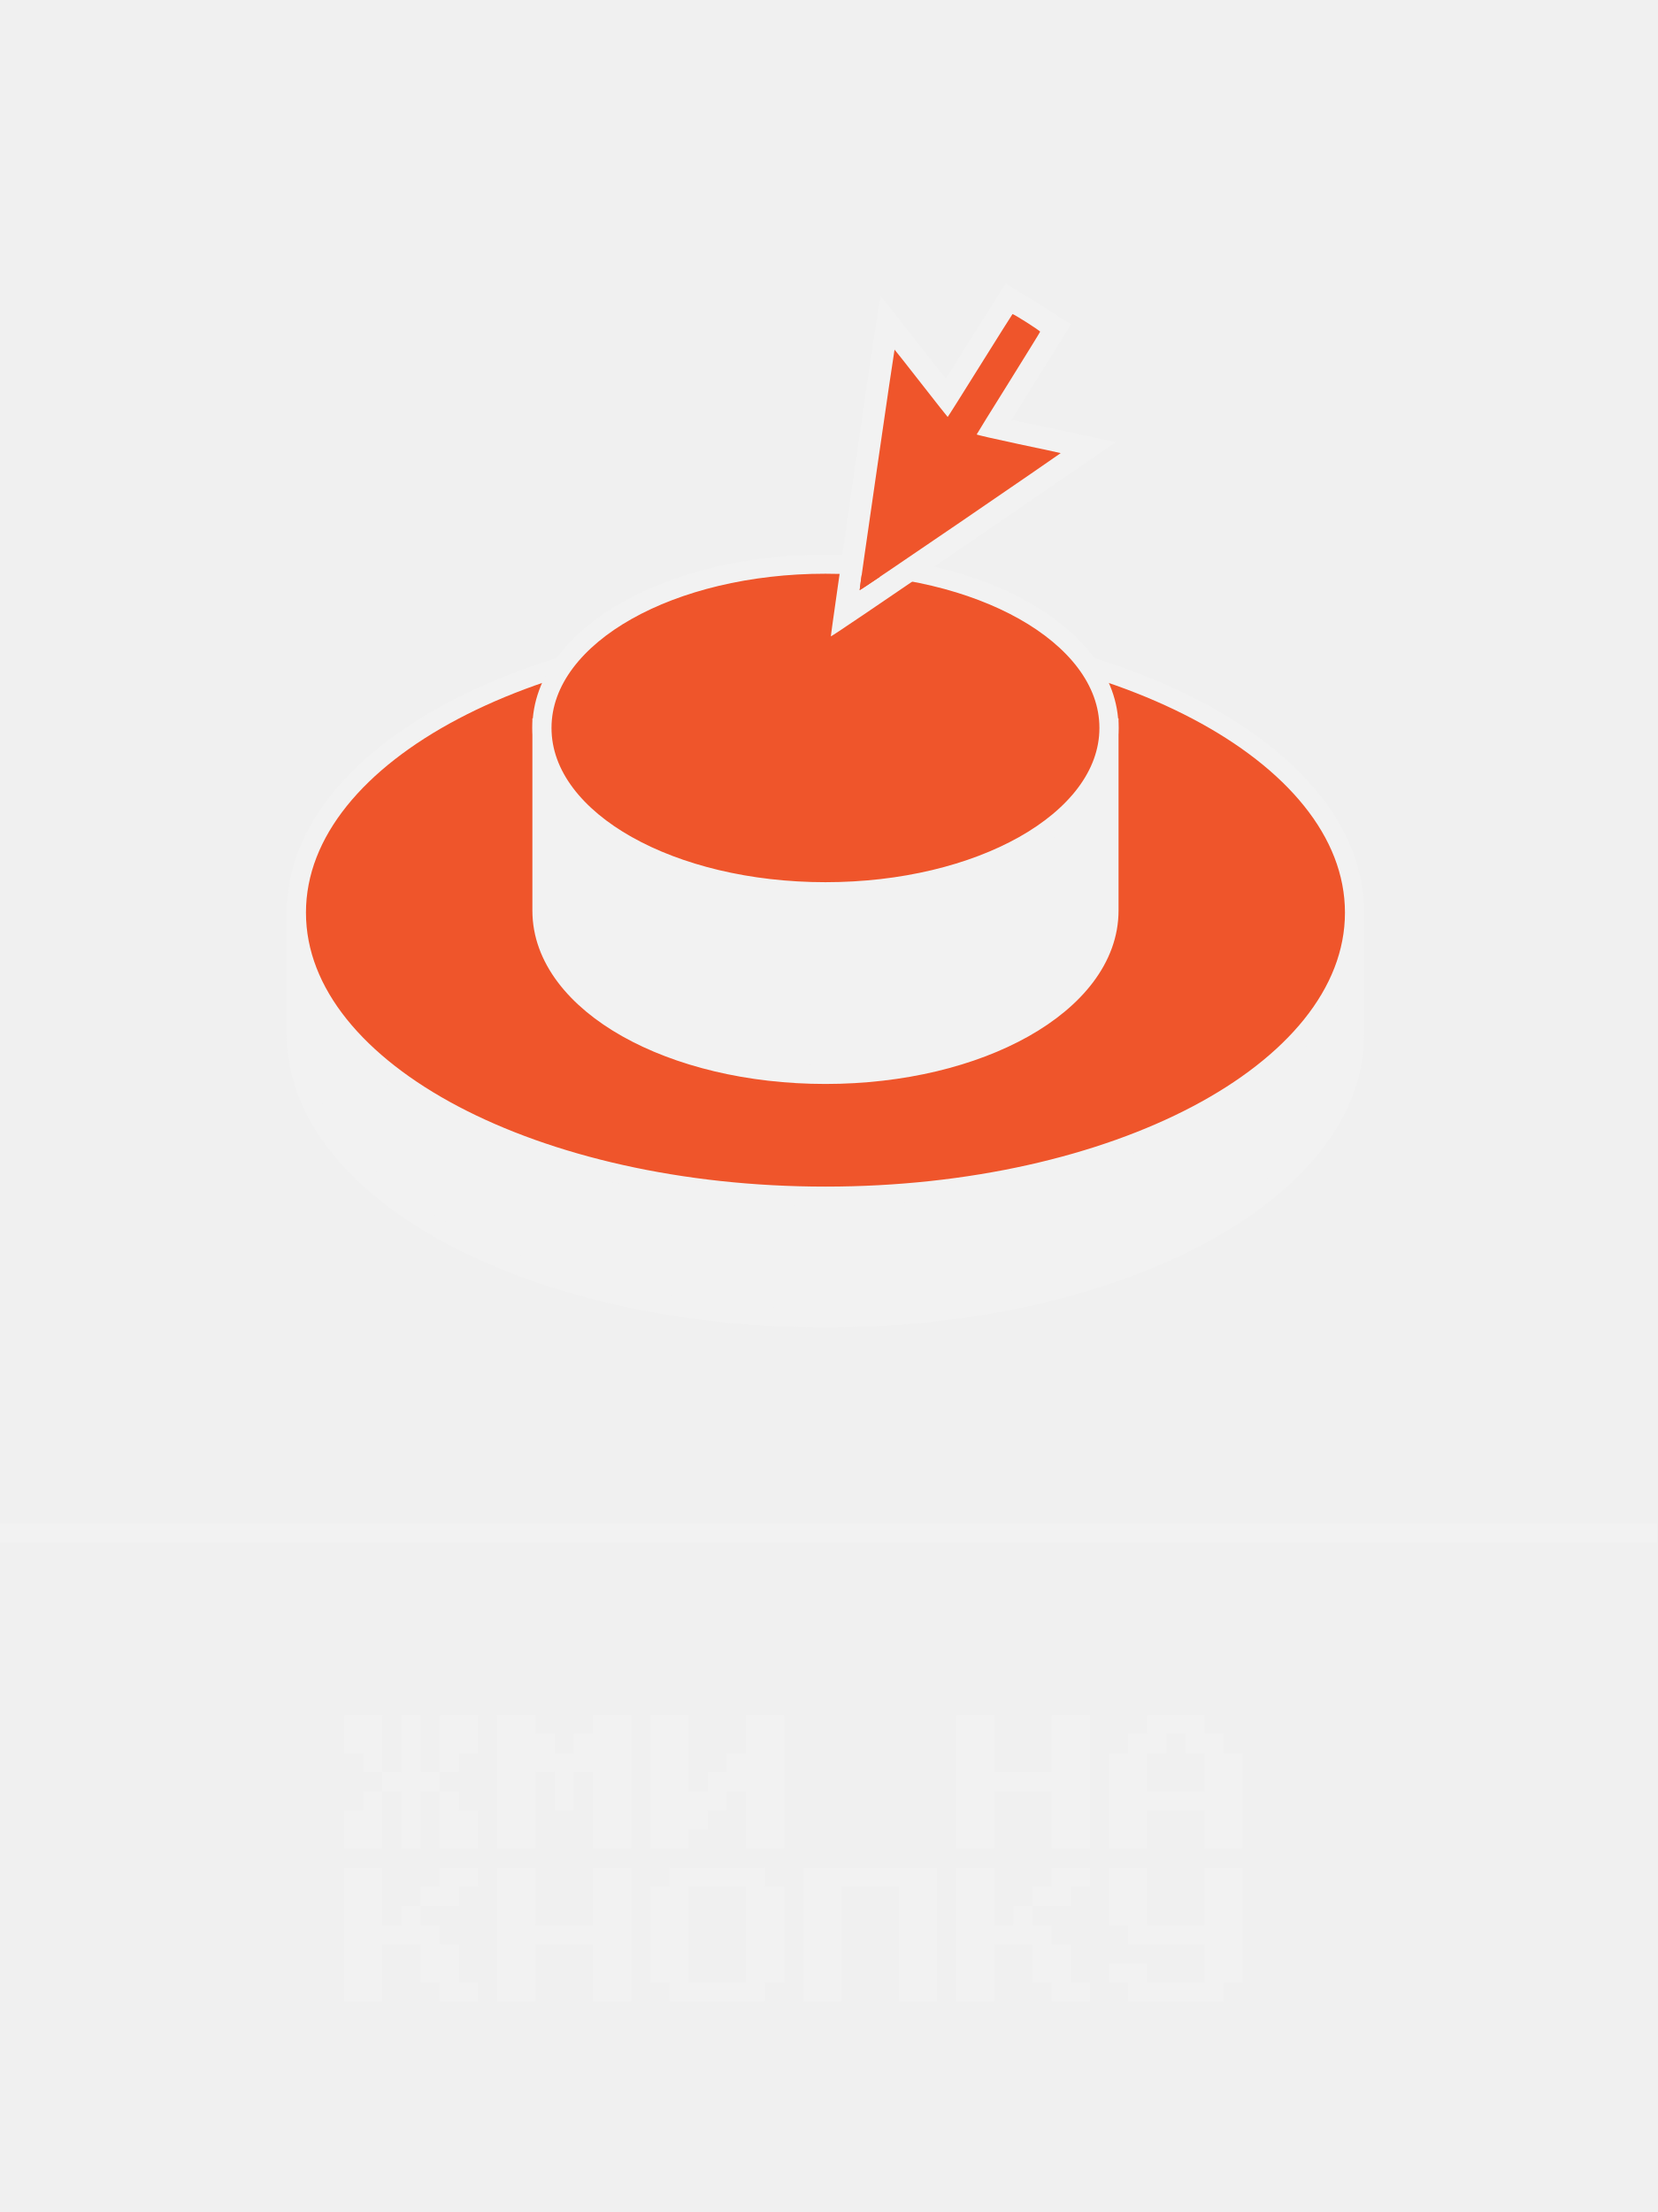
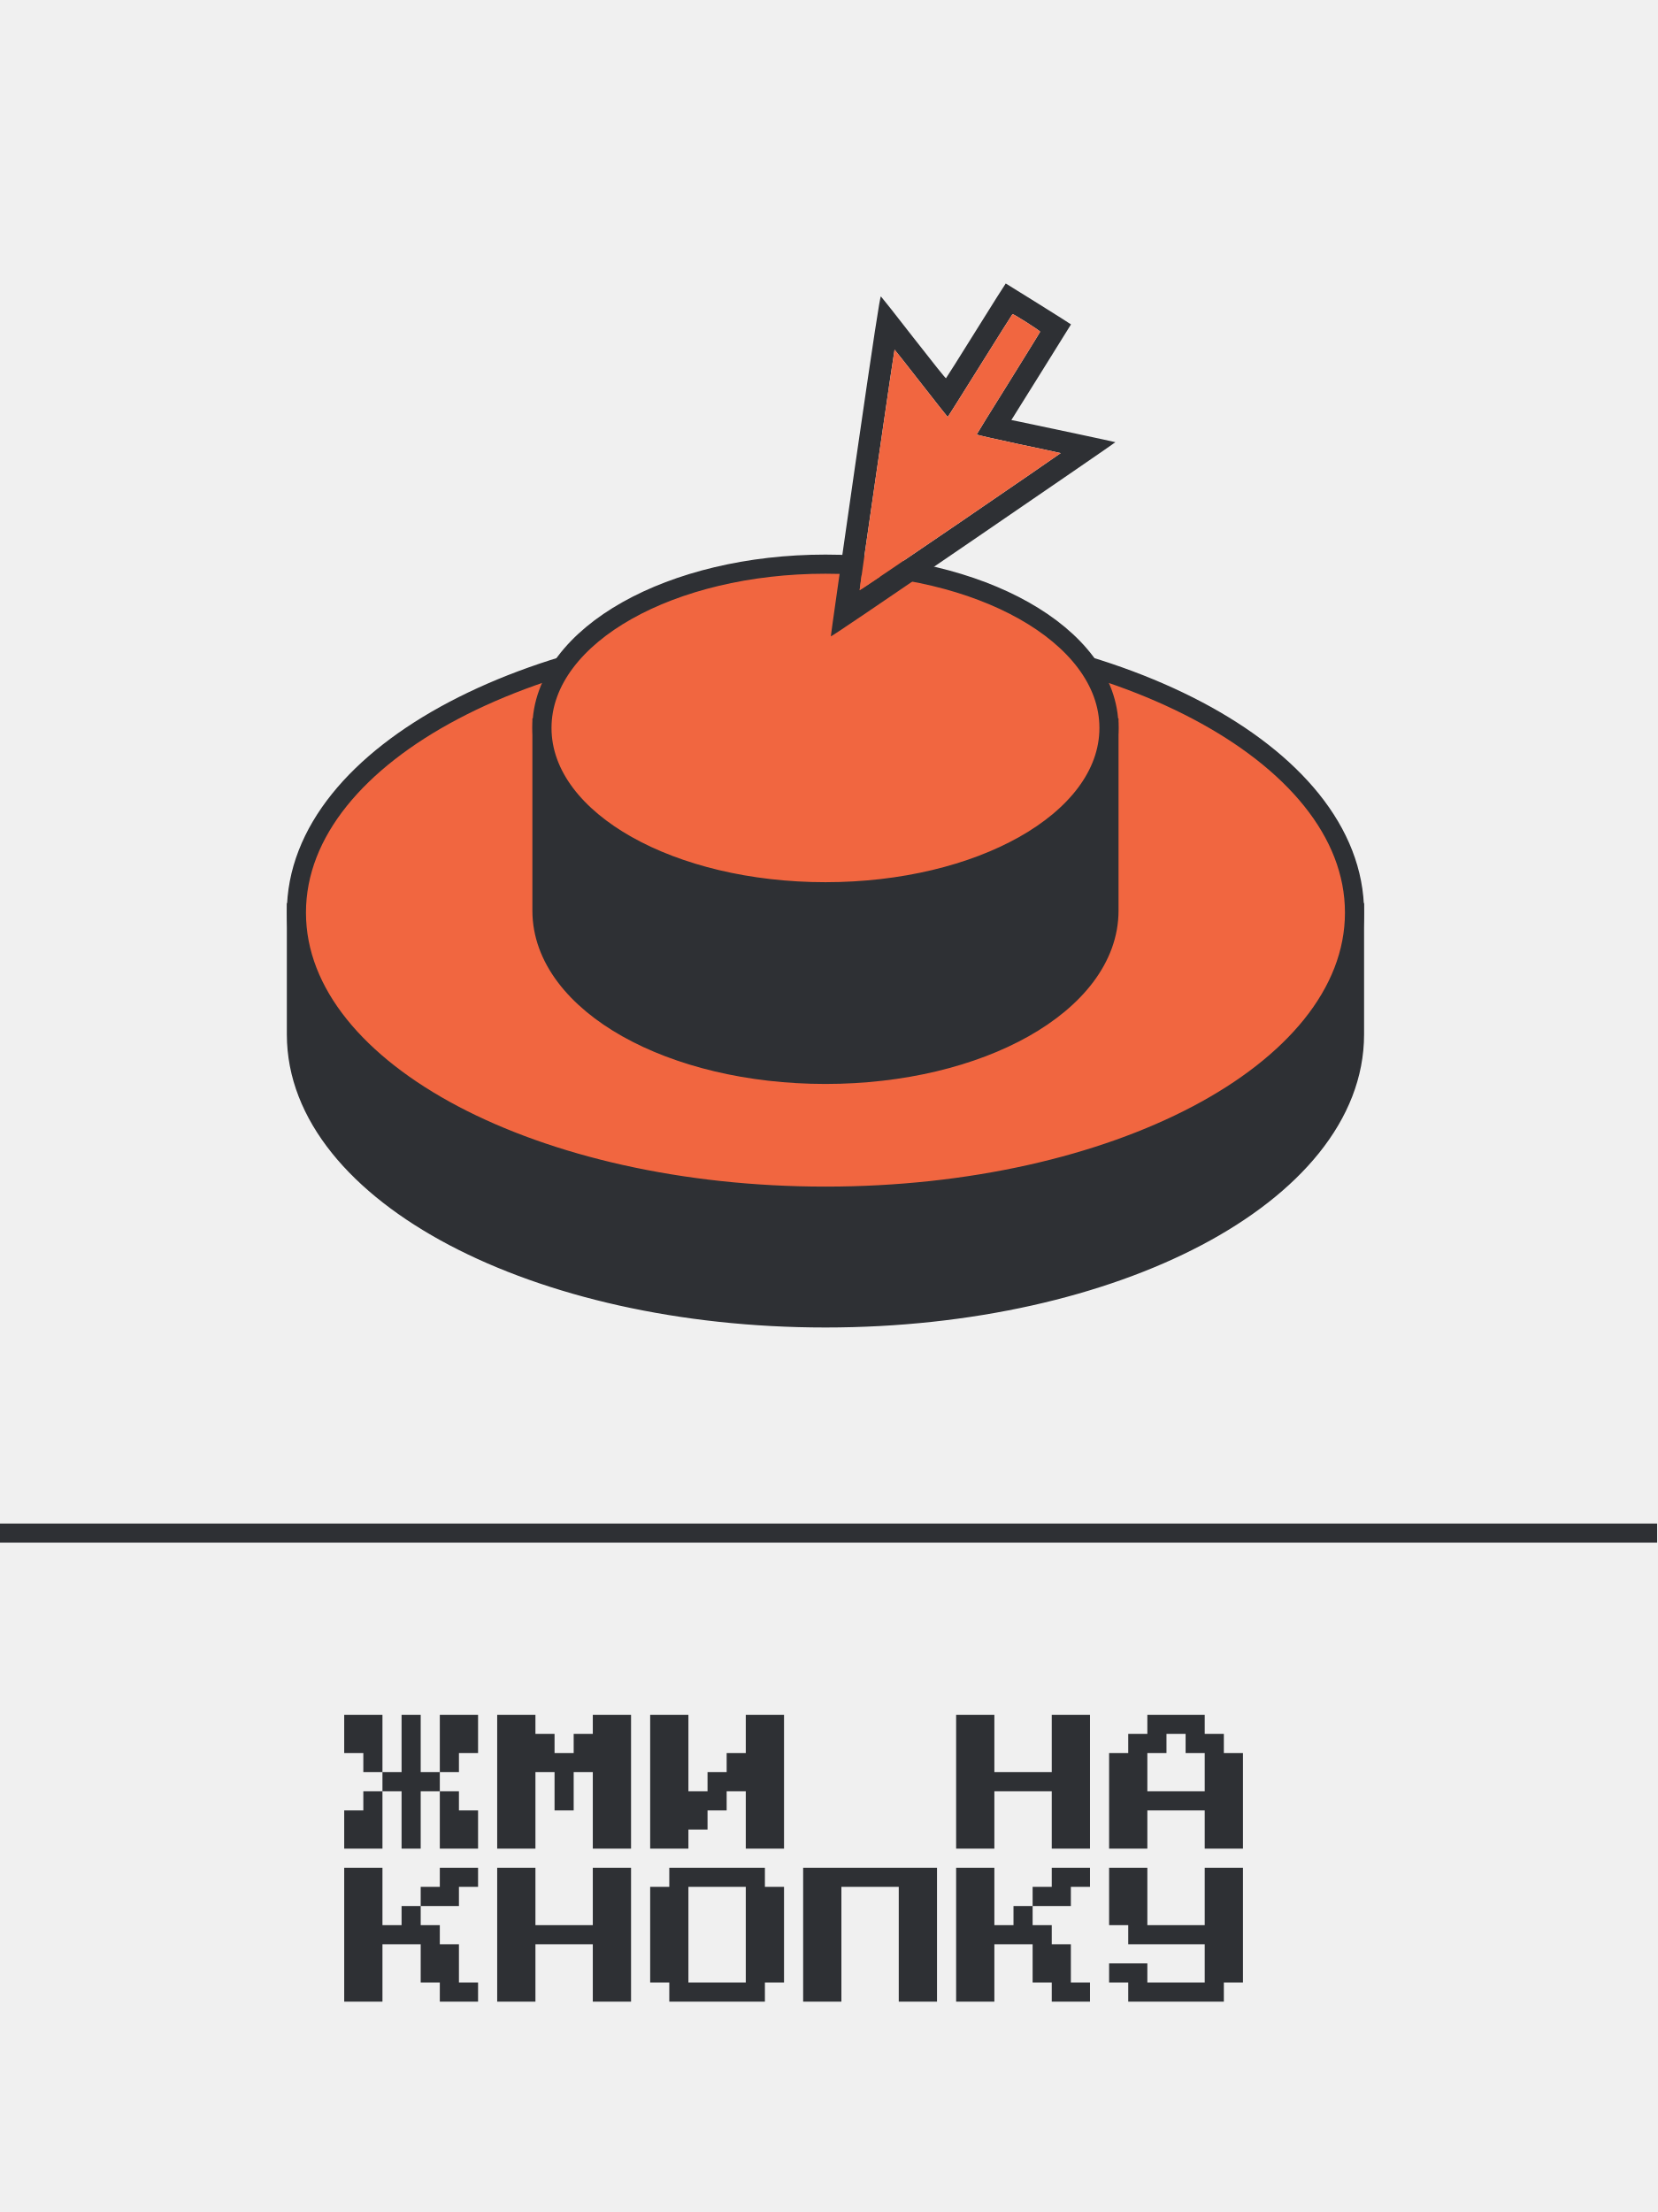
<svg xmlns="http://www.w3.org/2000/svg" width="260" height="347" viewBox="0 0 260 347" fill="none">
-   <g clip-path="url(#clip0_717_194)">
-     <mask id="path-2-inside-1_717_194" fill="white">
+   <g clip-path="url(#clip0_719_294)">
+     <mask id="path-2-inside-1_719_294" fill="white">
      <path d="M0 239H260V347H0V239Z" />
    </mask>
-     <path d="M0 242H260V236H0V242Z" fill="#F2F2F2" mask="url(#path-2-inside-1_717_194)" />
-     <path d="M60 269V278H57V275H54V269H60ZM66 278H69V281H66V290H63V281H60V278H63V269H66V278ZM75 269V275H72V278H69V269H75ZM57 281H60V290H54V284H57V281ZM69 290V281H72V284H75V290H69ZM78 290V269H84V272H87V275H90V272H93V269H99V290H93V278H90V284H87V278H84V290H78ZM102 290V269H108V281H111V278H114V275H117V269H123V290H117V281H114V284H111V287H108V290H102ZM150 290V269H156V278H165V269H171V290H165V281H156V290H150ZM174 290V275H177V272H180V269H189V272H192V275H195V290H189V284H180V290H174ZM180 281H189V275H186V272H183V275H180V281ZM63 299H66V302H69V305H72V311H75V314H69V311H66V305H60V314H54V293H60V302H63V299ZM75 293V296H72V299H66V296H69V293H75ZM78 314V293H84V302H93V293H99V314H93V305H84V314H78ZM105 314V311H102V296H105V293H120V296H123V311H120V314H105ZM108 311H117V296H108V311ZM126 314V293H147V314H141V296H132V314H126ZM159 299H162V302H165V305H168V311H171V314H165V311H162V305H156V314H150V293H156V302H159V299ZM171 293V296H168V299H162V296H165V293H171ZM177 314V311H174V308H180V311H189V305H177V302H174V293H180V302H189V293H195V311H192V314H177Z" fill="#F2F2F2" />
-     <path d="M211 143.166H209.5C209.5 154.202 200.991 164.551 186.43 172.23C171.937 179.872 151.812 184.645 129.5 184.645C107.188 184.645 87.063 179.872 72.57 172.23C58.009 164.551 49.5 154.202 49.5 143.166H48H46.5V162.268C46.5 174.968 56.235 186.108 71.171 193.985C86.176 201.897 106.801 206.746 129.5 206.746C152.199 206.746 172.824 201.897 187.829 193.985C202.765 186.108 212.5 174.968 212.5 162.268V143.166H211Z" fill="#F2F2F2" stroke="#F2F2F2" stroke-width="3" />
-     <path d="M129.5 187.645C152.199 187.645 172.824 182.796 187.829 174.883C202.765 167.007 212.5 155.867 212.5 143.166C212.5 130.465 202.765 119.325 187.829 111.449C172.824 103.536 152.199 98.688 129.5 98.688C106.801 98.688 86.176 103.536 71.171 111.449C56.235 119.325 46.5 130.465 46.5 143.166C46.5 155.867 56.235 167.007 71.171 174.883C86.176 182.796 106.801 187.645 129.5 187.645Z" fill="#EF552B" stroke="#F2F2F2" stroke-width="3" />
-     <path d="M170.979 114.195C170.979 120.095 166.715 125.74 159.155 129.997C151.641 134.227 141.159 136.891 129.5 136.891C117.841 136.891 107.359 134.227 99.846 129.997C92.285 125.74 88.022 120.095 88.022 114.195H86.522H85.022V142.848C85.022 150.311 90.379 156.763 98.374 161.263C106.415 165.79 117.423 168.543 129.5 168.543C141.577 168.543 152.585 165.79 160.626 161.263C168.621 156.763 173.979 150.311 173.979 142.848V114.195H172.479H170.979Z" fill="#F2F2F2" stroke="#F2F2F2" stroke-width="3" />
-     <path d="M129.5 139.891C141.577 139.891 152.585 137.138 160.626 132.611C168.621 128.111 173.979 121.659 173.979 114.195C173.979 106.732 168.621 100.28 160.626 95.779C152.585 91.253 141.577 88.5 129.5 88.5C117.423 88.5 106.415 91.253 98.374 95.779C90.379 100.28 85.022 106.732 85.022 114.195C85.022 121.659 90.379 128.111 98.374 132.611C106.415 137.138 117.423 139.891 129.5 139.891Z" fill="#EF552B" stroke="#F2F2F2" stroke-width="3" />
-     <path d="M152.7 84.689C164.978 76.294 175.006 69.397 174.986 69.368C174.96 69.33 163.637 66.913 159.614 66.083L158.664 65.896L163.34 58.407C165.911 54.281 168.019 50.903 168.022 50.887C168.037 50.848 157.868 44.493 157.782 44.469C157.756 44.472 155.651 47.793 153.114 51.868C150.577 55.944 148.457 59.303 148.409 59.335C148.343 59.381 146.474 57.035 143.332 53.01C140.608 49.494 138.286 46.567 138.199 46.501C138.067 46.41 137.107 52.668 134.157 73.036C132.048 87.703 130.322 99.752 130.342 99.822C130.365 99.917 136.624 95.68 152.7 84.689ZM137.566 73.66C139.062 63.315 140.313 54.851 140.339 54.848C140.371 54.854 142.249 57.234 144.503 60.124C146.764 63.024 148.643 65.404 148.675 65.41C148.707 65.416 150.984 61.797 153.743 57.374C156.512 52.945 158.802 49.303 158.84 49.278C158.963 49.193 163.206 51.894 163.179 52.038C163.164 52.118 160.919 55.743 158.204 60.108C155.473 64.469 153.237 68.088 153.225 68.152C153.213 68.216 156.165 68.886 159.786 69.658C163.417 70.422 166.391 71.064 166.404 71.083C166.417 71.102 159.337 75.971 150.658 81.905C141.513 88.157 134.878 92.638 134.864 92.577C134.841 92.523 136.06 84.012 137.566 73.66Z" fill="#F2F2F2" />
-     <path d="M137.566 73.66C139.062 63.315 140.313 54.851 140.339 54.848C140.371 54.854 142.249 57.234 144.503 60.124C146.764 63.024 148.643 65.404 148.675 65.41C148.707 65.416 150.984 61.797 153.743 57.374C156.512 52.945 158.802 49.303 158.84 49.278C158.963 49.193 163.206 51.894 163.179 52.038C163.164 52.118 160.919 55.743 158.204 60.108C155.473 64.469 153.237 68.088 153.225 68.152C153.213 68.216 156.165 68.886 159.786 69.658C163.417 70.422 166.391 71.064 166.404 71.083C166.417 71.102 159.337 75.971 150.658 81.905C141.513 88.157 134.878 92.638 134.864 92.577C134.841 92.523 136.06 84.012 137.566 73.66Z" fill="#EF552B" />
+     <path d="M0 242H260V236H0V242Z" fill="#2E3034" mask="url(#path-2-inside-1_719_294)" />
+     <path d="M60 269V278H57V275H54V269H60ZM66 278H69V281H66V290H63V281H60V278H63V269H66V278ZM75 269V275H72V278H69V269H75ZM57 281H60V290H54V284H57V281ZM69 290V281H72V284H75V290H69ZM78 290V269H84V272H87V275H90V272H93V269H99V290H93V278H90V284H87V278H84V290H78ZM102 290V269H108V281H111V278H114V275H117V269H123V290H117V281H114V284H111V287H108V290H102ZM150 290V269H156V278H165V269H171V290H165V281H156V290H150ZM174 290V275H177V272H180V269H189V272H192V275H195V290H189V284H180V290H174ZM180 281H189V275H186V272H183V275H180V281ZM63 299H66V302H69V305H72V311H75V314H69V311H66V305H60V314H54V293H60V302H63V299ZM75 293V296H72V299H66V296H69V293H75ZM78 314V293H84V302H93V293H99V314H93V305H84V314H78ZM105 314V311H102V296H105V293H120V296H123V311H120V314H105ZM108 311H117V296H108V311ZM126 314V293H147V314H141V296H132V314H126ZM159 299H162V302H165V305H168V311H171V314H165V311H162V305H156V314H150V293H156V302H159V299ZM171 293V296H168V299H162V296H165V293H171ZM177 314V311H174V308H180V311H189V305H177V302H174V293H180V302H189V293H195V311H192V314H177Z" fill="#2E3034" />
+     <path d="M211 143.166H209.5C209.5 154.202 200.991 164.551 186.43 172.23C171.937 179.872 151.812 184.645 129.5 184.645C107.188 184.645 87.063 179.872 72.57 172.23C58.009 164.551 49.5 154.202 49.5 143.166H48H46.5V162.268C46.5 174.968 56.235 186.108 71.171 193.985C86.176 201.897 106.801 206.746 129.5 206.746C152.199 206.746 172.824 201.897 187.829 193.985C202.765 186.108 212.5 174.968 212.5 162.268V143.166H211Z" fill="#2E3034" stroke="#2E3034" stroke-width="3" />
+     <path d="M129.5 187.645C152.199 187.645 172.824 182.796 187.829 174.883C202.765 167.007 212.5 155.867 212.5 143.166C212.5 130.465 202.765 119.325 187.829 111.449C172.824 103.536 152.199 98.688 129.5 98.688C106.801 98.688 86.176 103.536 71.171 111.449C56.235 119.325 46.5 130.465 46.5 143.166C46.5 155.867 56.235 167.007 71.171 174.883C86.176 182.796 106.801 187.645 129.5 187.645Z" fill="#F16640" stroke="#2E3034" stroke-width="3" />
+     <path d="M170.979 114.195C170.979 120.095 166.715 125.74 159.155 129.997C151.641 134.227 141.159 136.891 129.5 136.891C117.841 136.891 107.359 134.227 99.846 129.997C92.285 125.74 88.022 120.095 88.022 114.195H86.522H85.022V142.848C85.022 150.311 90.379 156.763 98.374 161.263C106.415 165.79 117.423 168.543 129.5 168.543C141.577 168.543 152.585 165.79 160.626 161.263C168.621 156.763 173.979 150.311 173.979 142.848V114.195H172.479H170.979Z" fill="#2E3034" stroke="#2E3034" stroke-width="3" />
+     <path d="M129.5 139.891C141.577 139.891 152.585 137.138 160.626 132.611C168.621 128.111 173.979 121.659 173.979 114.195C173.979 106.732 168.621 100.28 160.626 95.779C152.585 91.253 141.577 88.5 129.5 88.5C117.423 88.5 106.415 91.253 98.374 95.779C90.379 100.28 85.022 106.732 85.022 114.195C85.022 121.659 90.379 128.111 98.374 132.611C106.415 137.138 117.423 139.891 129.5 139.891Z" fill="#F16640" stroke="#2E3034" stroke-width="3" />
+     <path d="M152.7 84.689C164.978 76.294 175.006 69.397 174.986 69.368C174.96 69.33 163.637 66.913 159.614 66.083L158.664 65.896L163.34 58.407C165.911 54.281 168.019 50.903 168.022 50.887C168.037 50.848 157.868 44.493 157.782 44.469C157.756 44.472 155.651 47.793 153.114 51.868C150.577 55.944 148.457 59.303 148.409 59.335C148.343 59.381 146.474 57.035 143.332 53.01C140.608 49.494 138.286 46.567 138.199 46.501C138.067 46.41 137.107 52.668 134.157 73.036C132.048 87.703 130.322 99.752 130.342 99.822C130.365 99.917 136.624 95.68 152.7 84.689ZM137.566 73.66C139.062 63.315 140.313 54.851 140.339 54.848C140.371 54.854 142.249 57.234 144.503 60.124C146.764 63.024 148.643 65.404 148.675 65.41C148.707 65.416 150.984 61.797 153.743 57.374C156.512 52.945 158.802 49.303 158.84 49.278C158.963 49.193 163.206 51.894 163.179 52.038C163.164 52.118 160.919 55.743 158.204 60.108C155.473 64.469 153.237 68.088 153.225 68.152C153.213 68.216 156.165 68.886 159.786 69.658C163.417 70.422 166.391 71.064 166.404 71.083C166.417 71.102 159.337 75.971 150.658 81.905C141.513 88.157 134.878 92.638 134.864 92.577C134.841 92.523 136.06 84.012 137.566 73.66Z" fill="#2E3034" />
+     <path d="M137.566 73.66C139.062 63.315 140.313 54.851 140.339 54.848C140.371 54.854 142.249 57.234 144.503 60.124C146.764 63.024 148.643 65.404 148.675 65.41C148.707 65.416 150.984 61.797 153.743 57.374C156.512 52.945 158.802 49.303 158.84 49.278C158.963 49.193 163.206 51.894 163.179 52.038C163.164 52.118 160.919 55.743 158.204 60.108C155.473 64.469 153.237 68.088 153.225 68.152C153.213 68.216 156.165 68.886 159.786 69.658C163.417 70.422 166.391 71.064 166.404 71.083C166.417 71.102 159.337 75.971 150.658 81.905C141.513 88.157 134.878 92.638 134.864 92.577C134.841 92.523 136.06 84.012 137.566 73.66Z" fill="#F16640" />
  </g>
  <defs>
-     <clipPath id="clip0_717_194">
+     <clipPath id="clip0_719_294">
      <rect width="260" height="346.66" rx="10" fill="white" />
    </clipPath>
  </defs>
</svg>
